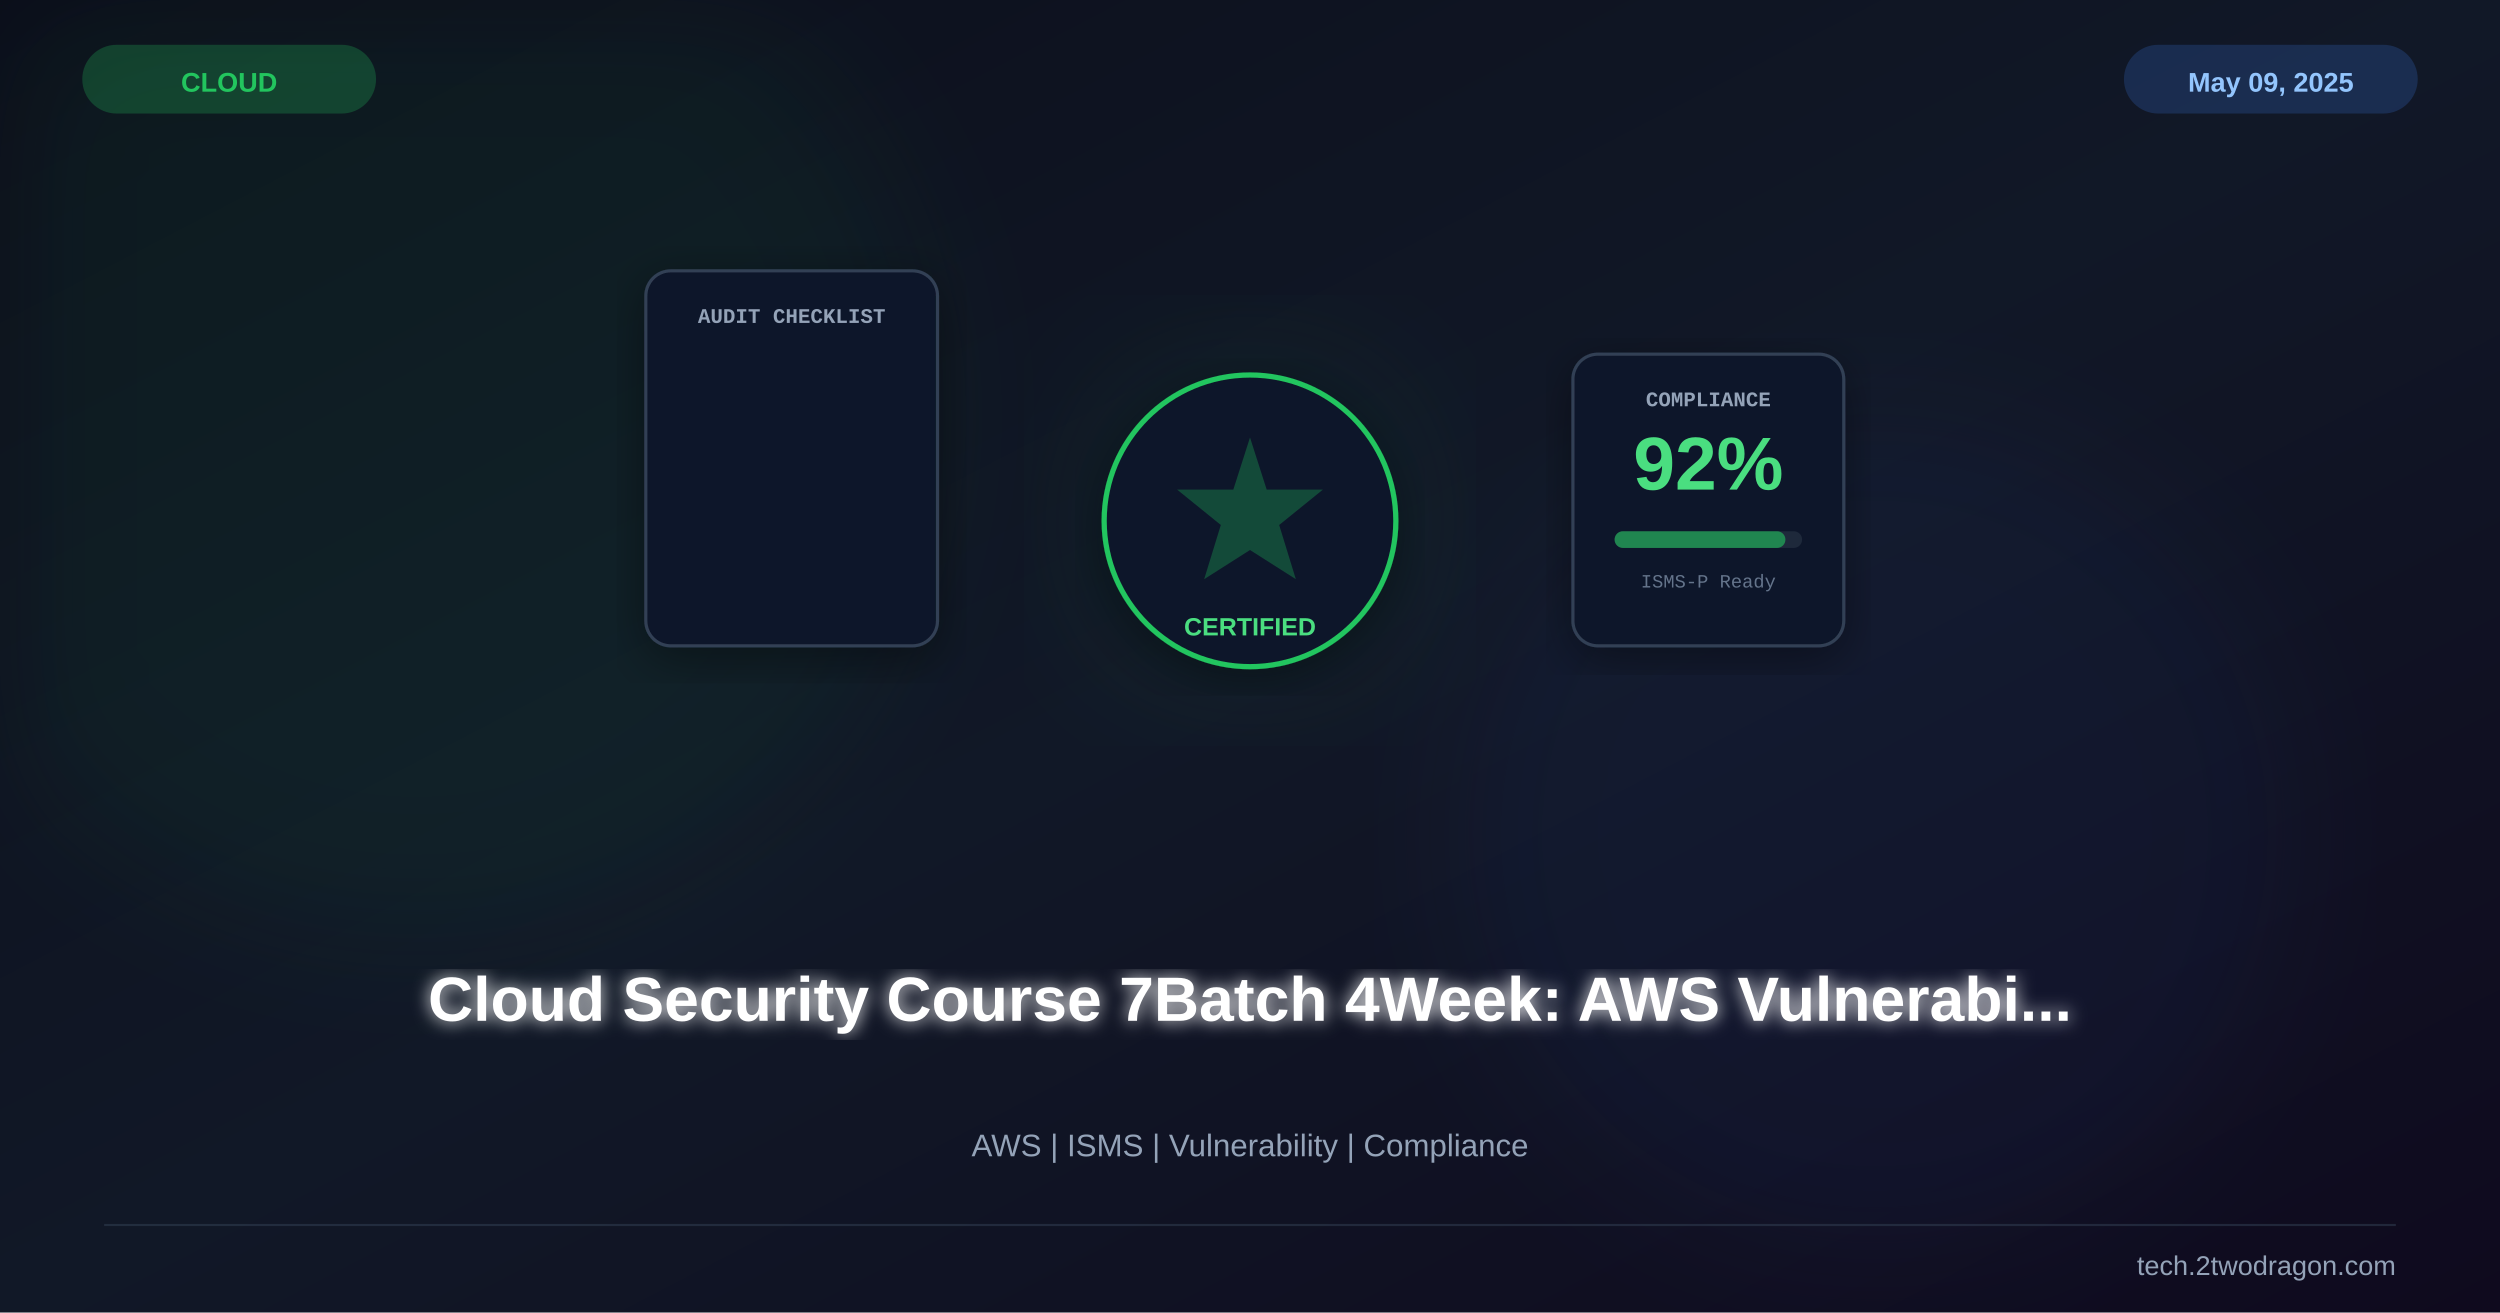
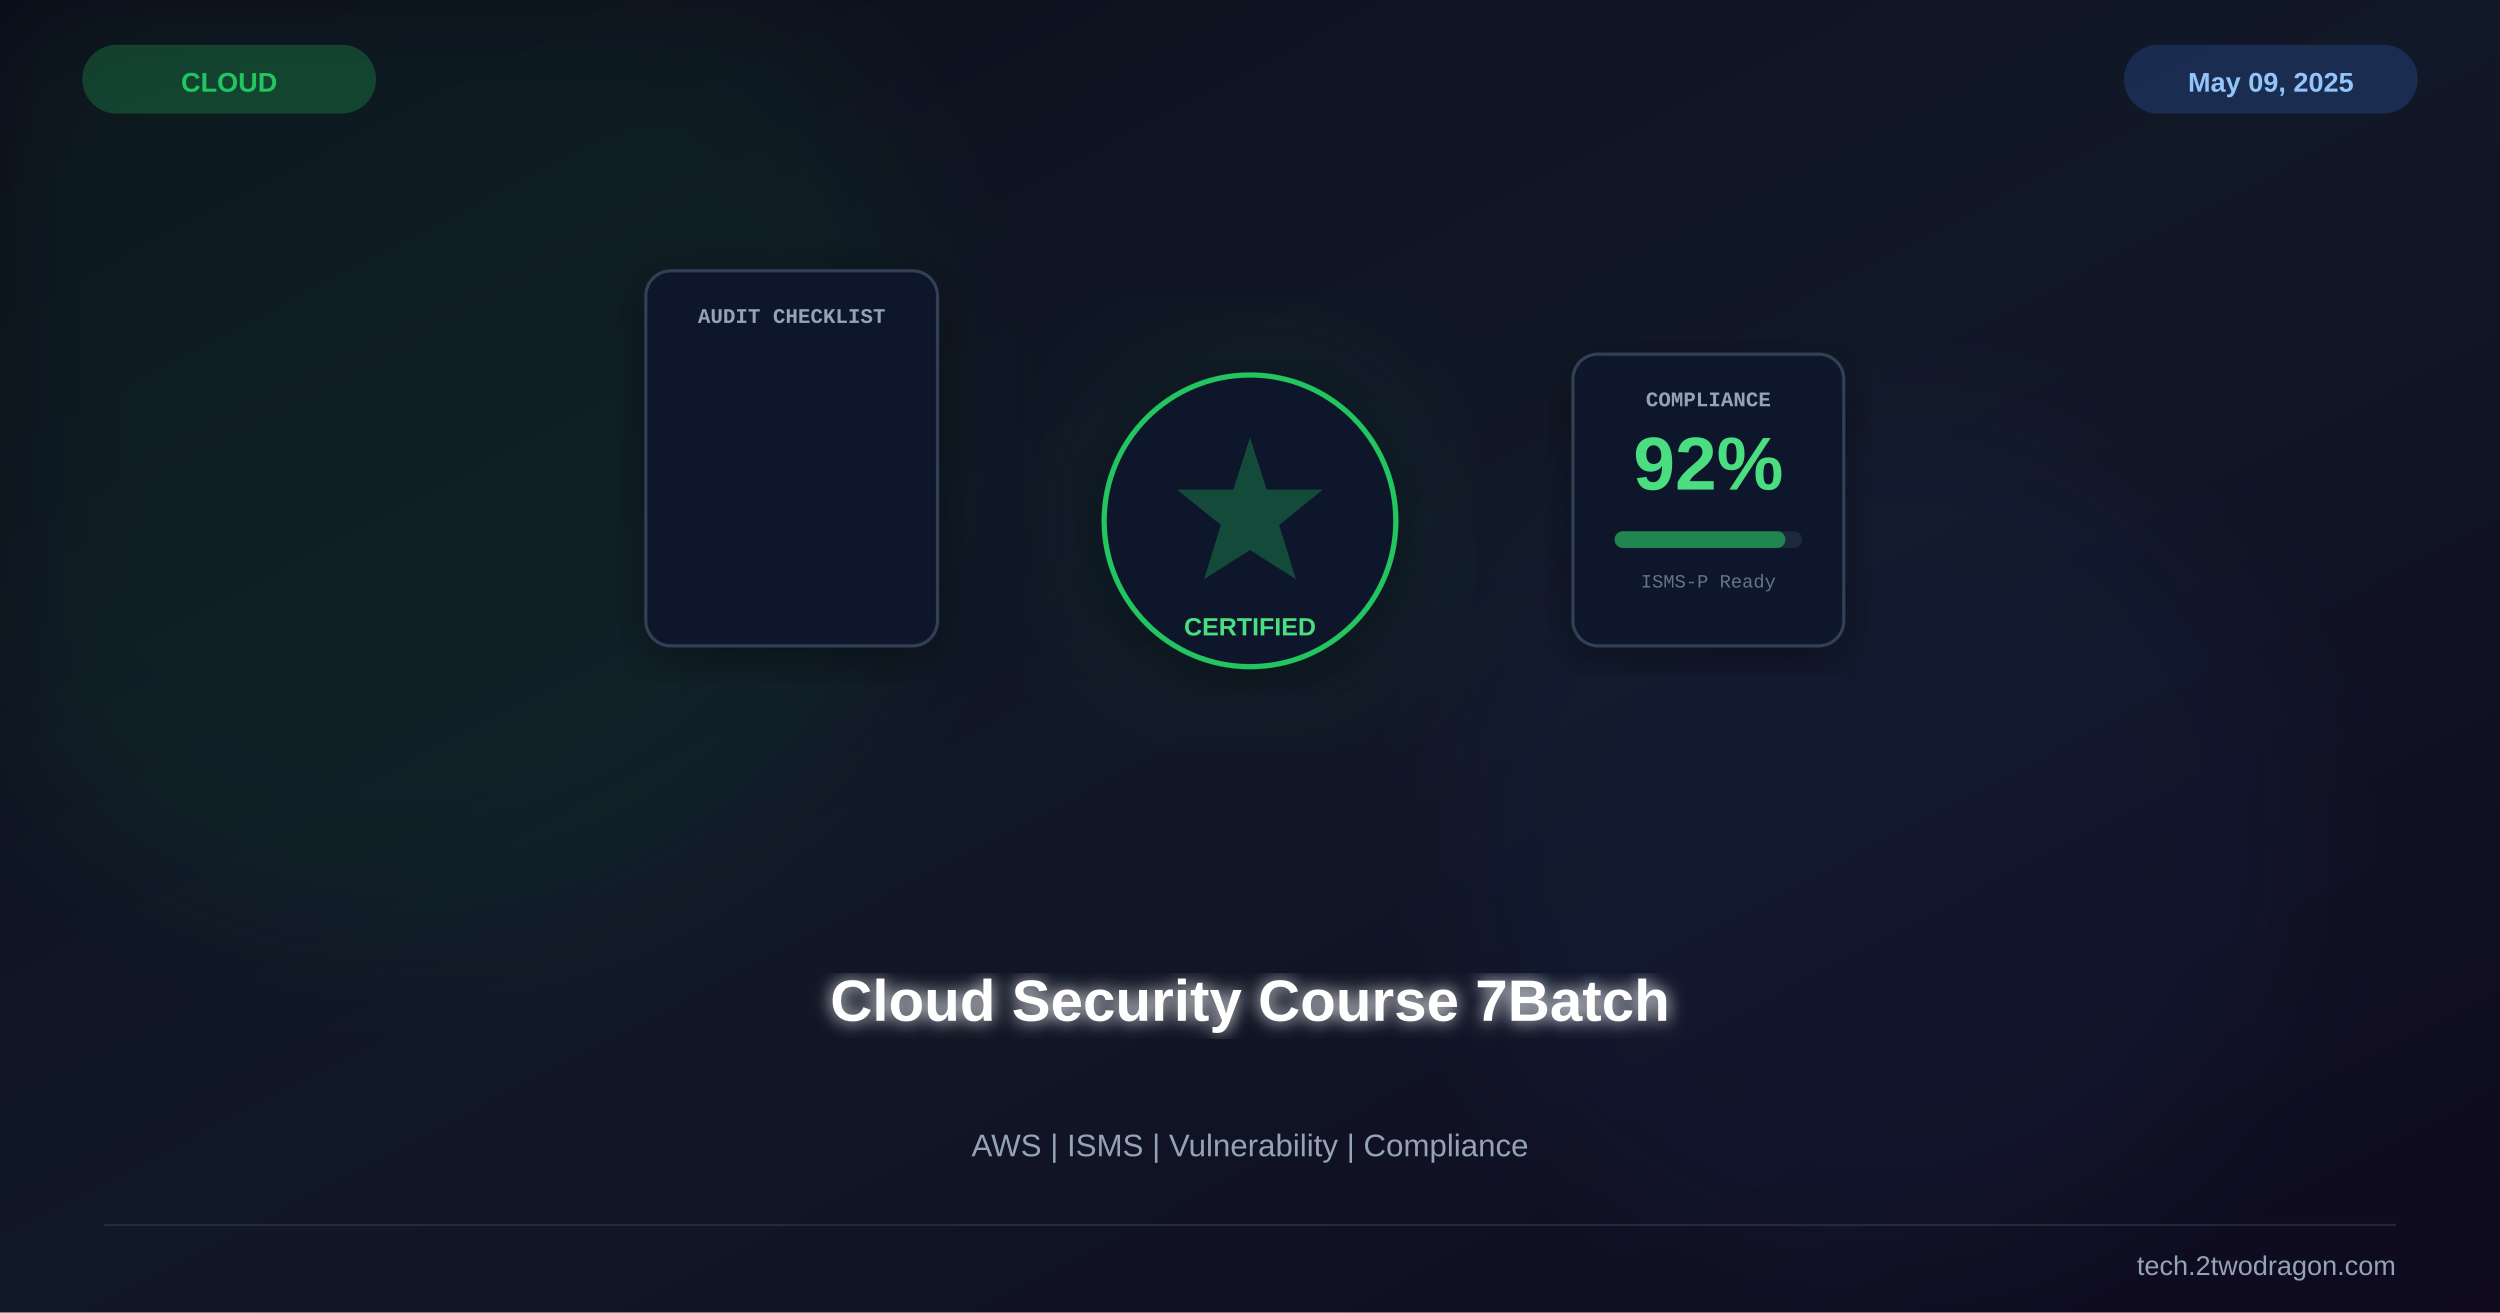
<svg xmlns="http://www.w3.org/2000/svg" viewBox="0 0 1200 630" width="1200" height="630">
  <defs>
    <linearGradient id="bg" x1="0%" y1="0%" x2="100%" y2="100%">
      <stop offset="0%" stop-color="#0b0e1a" />
      <stop offset="50%" stop-color="#111827" />
      <stop offset="100%" stop-color="#0f0a1e" />
    </linearGradient>
    <linearGradient id="accent" x1="0%" y1="0%" x2="100%" y2="100%">
      <stop offset="0%" stop-color="#22c55e" />
      <stop offset="100%" stop-color="#3b82f6" />
    </linearGradient>
    <filter id="glow">
      <feGaussianBlur stdDeviation="4" result="b" />
      <feMerge>
        <feMergeNode in="b" />
        <feMergeNode in="SourceGraphic" />
      </feMerge>
    </filter>
    <filter id="sg">
      <feGaussianBlur stdDeviation="30" />
    </filter>
    <filter id="shadow">
      <feDropShadow dx="0" dy="6" stdDeviation="12" flood-color="#000" flood-opacity="0.4" />
    </filter>
  </defs>
  <rect width="1200" height="630" fill="url(#bg)" />
  <circle cx="200" cy="200" r="250" fill="#22c55e" opacity="0.06" filter="url(#sg)" />
  <circle cx="900" cy="400" r="200" fill="#3b82f6" opacity="0.05" filter="url(#sg)" />
  <g transform="translate(600,250)">
    <circle r="90" fill="#22c55e" opacity="0.06" filter="url(#sg)" />
    <circle r="70" fill="#0f172a" stroke="#22c55e" stroke-width="2.5" filter="url(#shadow)" />
    <path d="M0,-40 L8,-15 L35,-15 L14,2 L22,28 L0,14 L-22,28 L-14,2 L-35,-15 L-8,-15 Z" fill="#22c55e" opacity="0.3" />
    <text x="0" y="55" font-family="Arial,sans-serif" font-size="12" font-weight="bold" fill="#4ade80" text-anchor="middle">CERTIFIED</text>
    <g transform="translate(-220,-60)">
      <rect x="-70" y="-60" width="140" height="180" rx="12" fill="#0f172a" stroke="#334155" stroke-width="1.5" filter="url(#shadow)" />
      <text x="0" y="-35" font-family="Courier New" font-size="10" font-weight="bold" fill="#94a3b8" text-anchor="middle">AUDIT CHECKLIST</text>
    </g>
    <g transform="translate(220,-20)">
      <rect x="-65" y="-60" width="130" height="140" rx="12" fill="#0f172a" stroke="#334155" stroke-width="1.5" filter="url(#shadow)" />
      <text x="0" y="-35" font-family="Courier New" font-size="10" font-weight="bold" fill="#94a3b8" text-anchor="middle">COMPLIANCE</text>
      <text x="0" y="5" font-family="Arial,sans-serif" font-size="36" font-weight="bold" fill="#4ade80" text-anchor="middle">92%</text>
      <rect x="-45" y="25" width="90" height="8" rx="4" fill="#1e293b" />
      <rect x="-45" y="25" width="82" height="8" rx="4" fill="#22c55e" opacity="0.6" />
      <text x="0" y="52" font-family="Courier New" font-size="9" fill="#64748b" text-anchor="middle">ISMS-P Ready</text>
    </g>
  </g>
-   <text x="600" y="490" font-family="Arial,sans-serif" font-size="30" font-weight="bold" fill="white" text-anchor="middle" filter="url(#glow)">Cloud Security Course 7Batch 4Week: AWS Vulnerabi...</text>
+   <text x="600" y="490" font-family="Arial,sans-serif" font-size="28" font-weight="bold" fill="white" text-anchor="middle" filter="url(#glow)">Cloud Security Course 7Batch</text>
  <text x="600" y="555" font-family="Arial,sans-serif" font-size="15" fill="#94a3b8" text-anchor="middle">AWS | ISMS | Vulnerability | Compliance</text>
  <rect x="40" y="22" width="140" height="32" rx="16" fill="#22c55e" opacity="0.25" stroke="#22c55e" stroke-width="1" />
  <text x="110" y="44" font-family="Arial,sans-serif" font-size="13" font-weight="bold" fill="#22c55e" text-anchor="middle">CLOUD</text>
  <rect x="1020" y="22" width="140" height="32" rx="16" fill="#3b82f6" opacity="0.2" stroke="#3b82f6" stroke-width="1" />
  <text x="1090" y="44" font-family="Arial,sans-serif" font-size="13" font-weight="bold" fill="#93c5fd" text-anchor="middle">May 09, 2025</text>
  <line x1="50" y1="588" x2="1150" y2="588" stroke="#334155" stroke-width="1" opacity="0.5" />
  <text x="1150" y="612" font-family="Arial,sans-serif" font-size="13" fill="#94a3b8" text-anchor="end">tech.2twodragon.com</text>
</svg>
